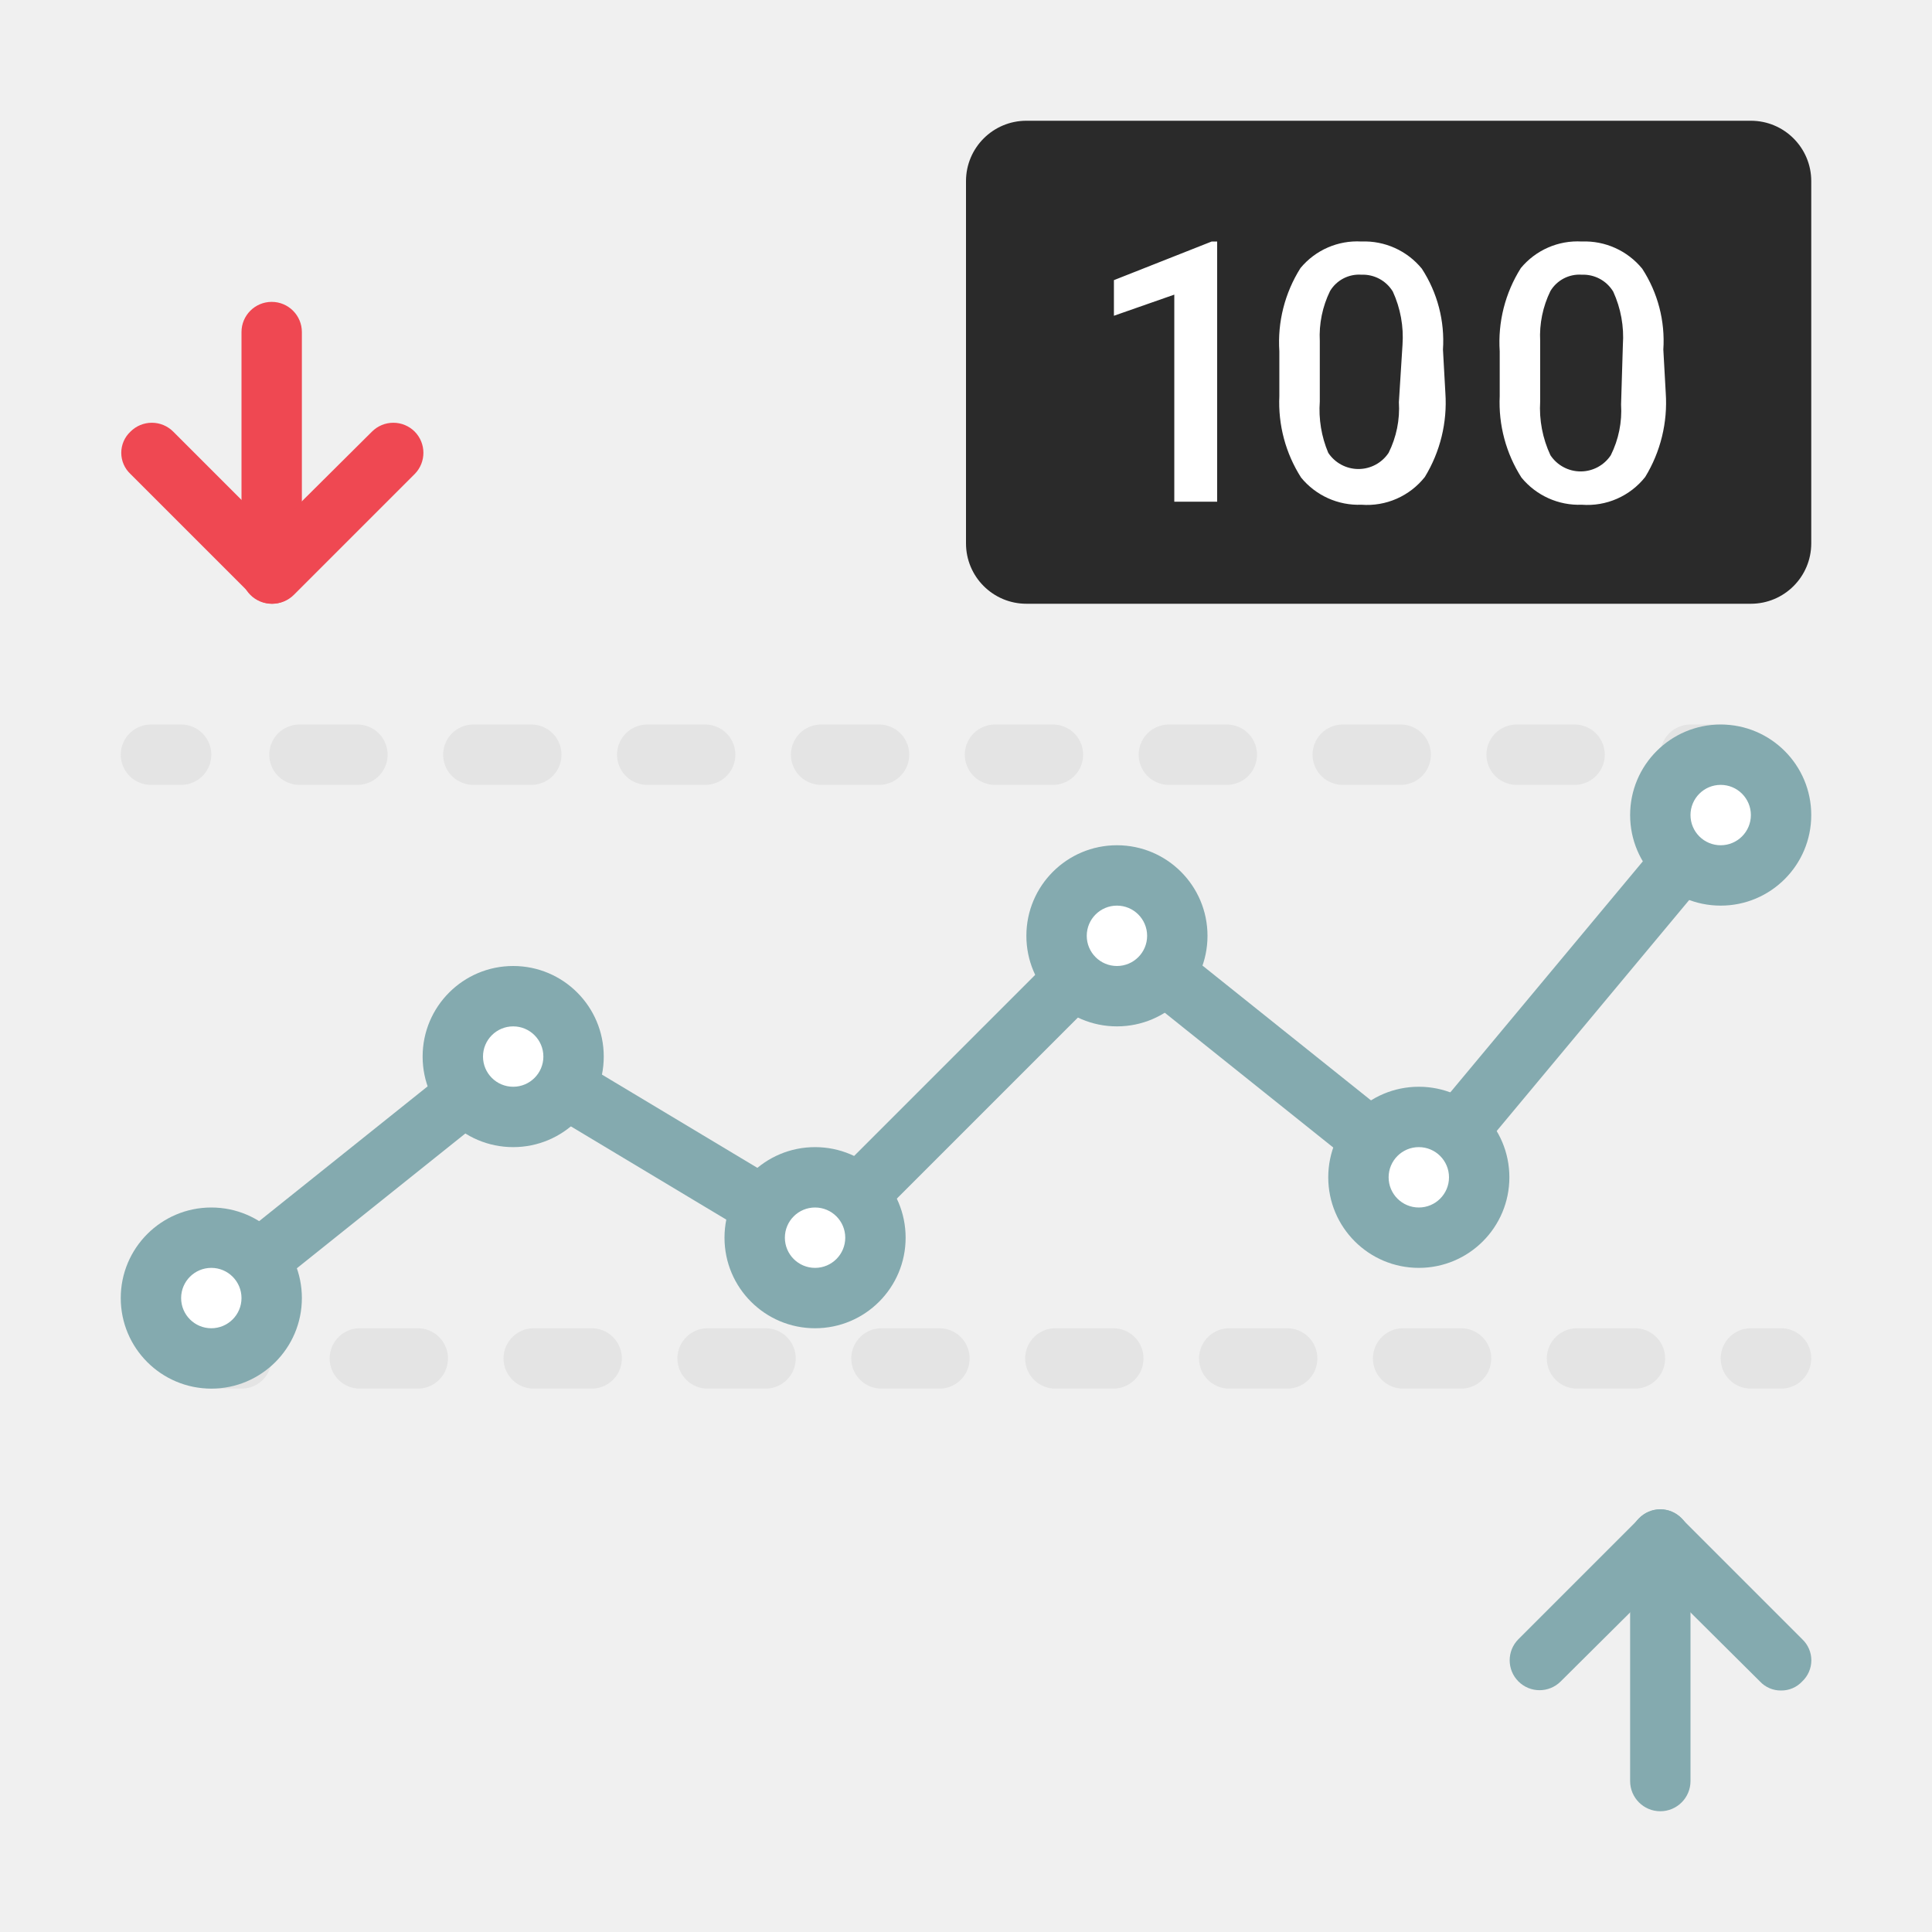
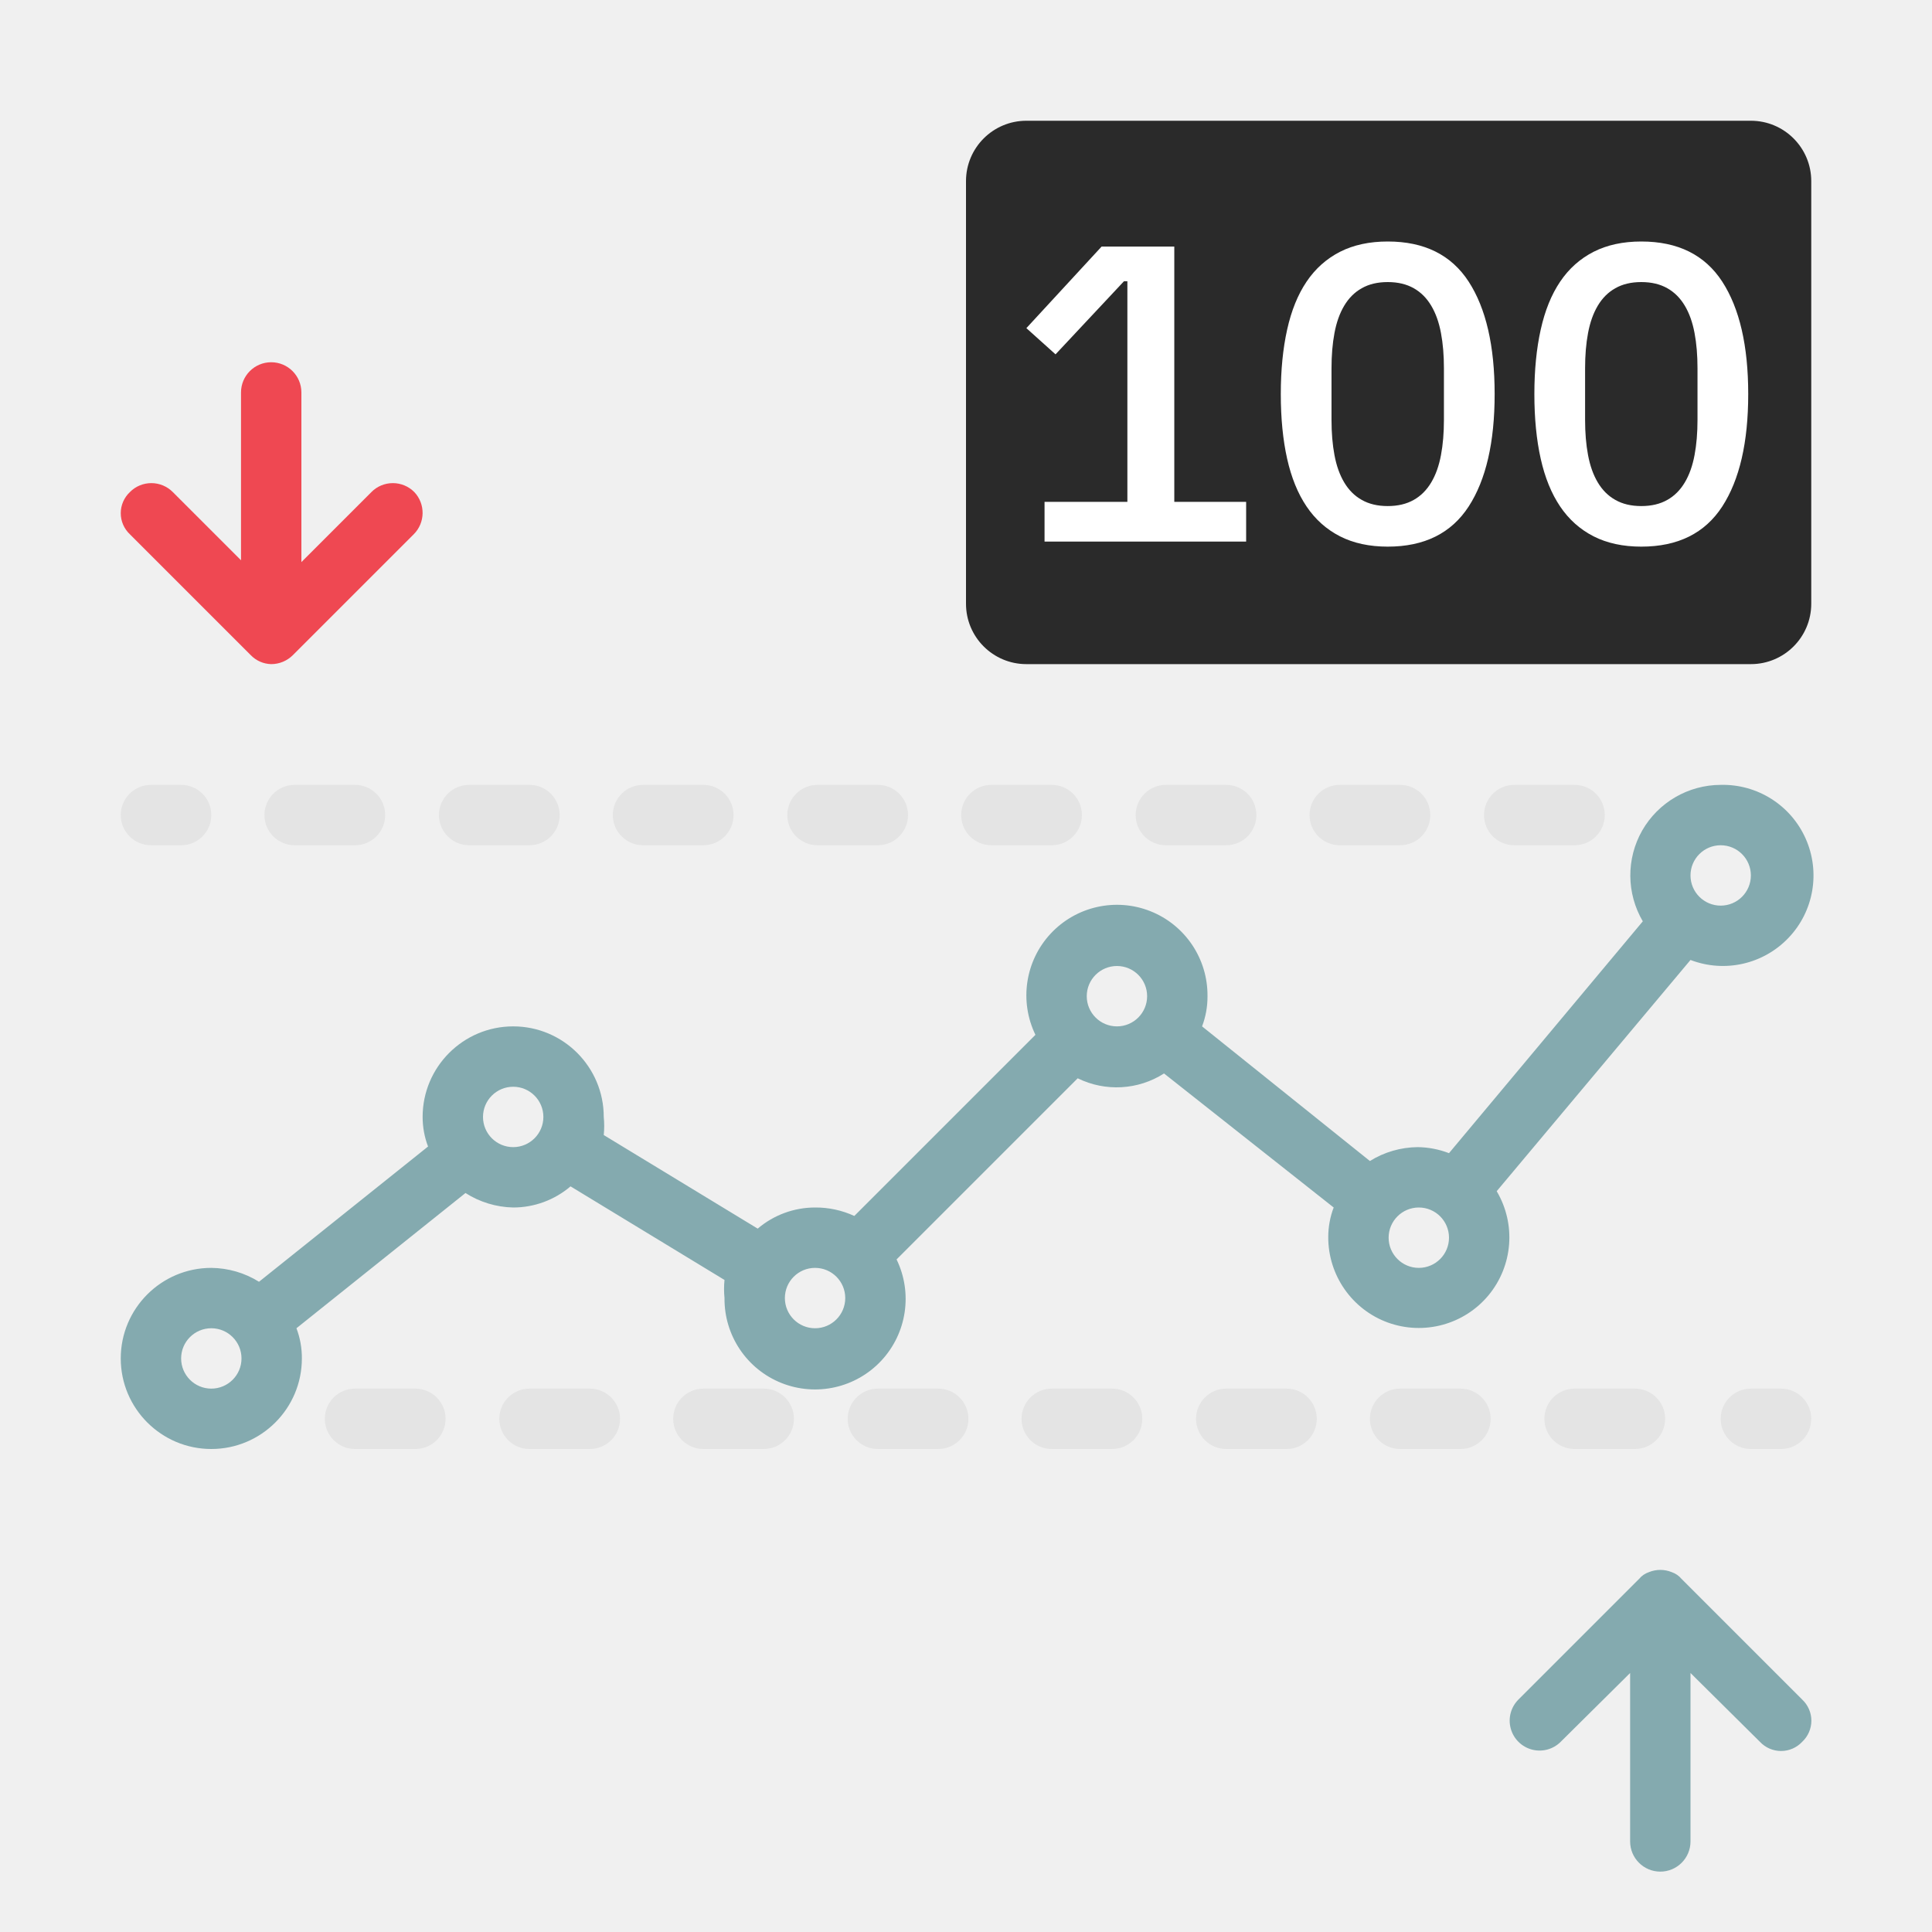
- <svg xmlns="http://www.w3.org/2000/svg" id="Layer_1" data-name="Layer 1" viewBox="0 0 32 32" height="32" width="32">
-   <defs>
-     <style>.cls-1,.cls-2,.cls-3,.cls-4{fill:none}.cls-1,.cls-2{stroke:#e4e4e4}.cls-1,.cls-2,.cls-4{stroke-linecap:round;stroke-linejoin:round}.cls-2{stroke-dasharray:.96 1.92}.cls-4{stroke:#84aaaf}.cls-5{fill:#fff}.cls-6{fill:#84aaaf}.cls-7{fill:#ef4852}.cls-8{fill:#2a2a2a}</style>
-   </defs>
-   <path class="cls-1" d="M28.5 12.5H28" />
-   <path class="cls-2" d="M26.08 12.5H3.96" />
-   <path class="cls-1" d="M3 12.5h-.5M29.5 22.5H29" />
-   <path class="cls-2" d="M27.08 22.5H4.96" />
-   <path class="cls-1" d="M4 22.5h-.5" />
-   <path class="cls-3" d="M.01-.12h32V32h-32z" />
-   <path class="cls-4" d="M3.5 21.5l5-4 5 3 5-5 5 4 5-6" />
-   <circle class="cls-5" cx="13.5" cy="20.5" r="1" />
-   <path class="cls-6" d="M13.5 20a.5.5 0 1 1-.5.5.5.5 0 0 1 .5-.5m0-1a1.5 1.5 0 1 0 1.5 1.5 1.5 1.5 0 0 0-1.5-1.5z" />
-   <circle class="cls-5" cx="23.5" cy="19.5" r="1" />
-   <path class="cls-6" d="M23.5 19a.5.5 0 1 1-.5.5.5.5 0 0 1 .5-.5m0-1a1.5 1.5 0 1 0 1.5 1.5 1.5 1.5 0 0 0-1.5-1.5z" />
-   <circle class="cls-5" cx="28.5" cy="13.5" r="1" />
-   <path class="cls-6" d="M28.5 13a.5.5 0 1 1-.5.5.5.5 0 0 1 .5-.5m0-1a1.5 1.5 0 1 0 1.5 1.5 1.5 1.5 0 0 0-1.5-1.5z" />
-   <circle class="cls-5" cx="18.5" cy="15.5" r="1" />
-   <path class="cls-6" d="M18.5 15a.5.5 0 1 1-.5.5.5.5 0 0 1 .5-.5m0-1a1.5 1.5 0 1 0 1.5 1.5 1.5 1.5 0 0 0-1.5-1.5z" />
-   <circle class="cls-5" cx="8.5" cy="17.5" r="1" />
-   <path class="cls-6" d="M8.5 17a.5.5 0 1 1-.5.5.5.5 0 0 1 .5-.5m0-1a1.5 1.5 0 1 0 1.5 1.5A1.5 1.5 0 0 0 8.5 16z" />
-   <circle class="cls-5" cx="3.5" cy="21.5" r="1" />
-   <path class="cls-6" d="M3.5 21a.5.5 0 1 1-.5.5.5.5 0 0 1 .5-.5m0-1A1.5 1.5 0 1 0 5 21.5 1.5 1.5 0 0 0 3.5 20z" />
-   <path class="cls-7" d="M4.5 10a.5.5 0 0 1-.5-.5v-4a.5.5 0 0 1 1 0v4a.5.5 0 0 1-.5.5z" />
-   <path class="cls-7" d="M4.51 10a.49.49 0 0 1-.35-.15l-2-2a.48.48 0 0 1 0-.7.5.5 0 0 1 .71 0l1.64 1.64 1.65-1.64a.5.5 0 0 1 .71 0 .5.5 0 0 1 0 .7l-2 2a.51.51 0 0 1-.36.15z" />
-   <path class="cls-6" d="M27.5 30a.5.5 0 0 1-.5-.5v-4a.5.5 0 0 1 1 0v4a.5.5 0 0 1-.5.5z" />
-   <path class="cls-6" d="M29.5 28a.47.47 0 0 1-.35-.15l-1.65-1.64-1.65 1.64a.49.49 0 0 1-.7-.7l2-2a.48.48 0 0 1 .7 0l2 2a.48.48 0 0 1 0 .7.47.47 0 0 1-.35.15z" />
-   <rect class="cls-8" x="16" y="2" width="14" height="8" rx="1" />
-   <path class="cls-5" d="M20.16 8.31h-.71V4.88l-1 .35v-.59L20.07 4h.09zM23.94 6.51a2.36 2.36 0 0 1-.34 1.39 1.22 1.22 0 0 1-1.05.46 1.23 1.23 0 0 1-1-.45 2.31 2.31 0 0 1-.36-1.35v-.74a2.3 2.3 0 0 1 .35-1.38A1.22 1.22 0 0 1 22.55 4a1.23 1.23 0 0 1 1 .45 2.19 2.19 0 0 1 .35 1.34zm-.71-.8a1.81 1.81 0 0 0-.16-.88.58.58 0 0 0-.52-.28.56.56 0 0 0-.52.27 1.69 1.69 0 0 0-.17.83v1a1.84 1.84 0 0 0 .14.85.6.6 0 0 0 1 0 1.65 1.65 0 0 0 .17-.84zM27.59 6.51a2.36 2.36 0 0 1-.34 1.39 1.22 1.22 0 0 1-1.05.46 1.23 1.23 0 0 1-1-.45 2.31 2.31 0 0 1-.36-1.35v-.74a2.3 2.3 0 0 1 .35-1.38A1.22 1.22 0 0 1 26.2 4a1.23 1.23 0 0 1 1 .45 2.19 2.19 0 0 1 .35 1.34zm-.71-.8a1.81 1.81 0 0 0-.16-.88.58.58 0 0 0-.52-.28.56.56 0 0 0-.52.27 1.69 1.69 0 0 0-.17.83v1a1.84 1.84 0 0 0 .17.89.6.6 0 0 0 1 0 1.65 1.65 0 0 0 .17-.84z" />
+ <svg xmlns="http://www.w3.org/2000/svg" width="32px" height="32px" viewBox="0 0 32 32" version="1.1">
+   <g id="Volatility-100" stroke="none" stroke-width="1" fill="none" fill-rule="evenodd">
+     <g id="Group" transform="translate(0, 0)">
+       <rect id="Rectangle" x="0" y="0" width="32" height="32" />
+       <rect id="Rectangle" fill="#2A2A2A" fill-rule="nonzero" x="16" y="2" width="14" height="9" rx="1" />
+       <path d="M6.862,8.15 C6.768,8.055 6.64,8.002 6.507,8.002 C6.373,8.002 6.245,8.055 6.152,8.15 L4.992,9.31 L4.992,6.5 C4.992,6.224 4.768,6 4.492,6 C4.215,6 3.992,6.224 3.992,6.5 L3.992,9.28 L2.862,8.15 C2.768,8.055 2.64,8.002 2.507,8.002 C2.373,8.002 2.245,8.055 2.152,8.15 C2.055,8.241 2,8.367 2,8.5 C2,8.633 2.055,8.759 2.152,8.85 L4.152,10.85 C4.241,10.943 4.363,10.997 4.492,11 L4.492,11 C4.627,11 4.756,10.946 4.852,10.85 L6.852,8.85 C7.045,8.658 7.049,8.347 6.862,8.15 Z" id="Path" fill="#EF4852" fill-rule="nonzero" />
+       <path d="M26.08,14 L25.08,14 C24.804,14 24.58,13.776 24.58,13.5 C24.58,13.224 24.804,13 25.08,13 L26.08,13 C26.356,13 26.58,13.224 26.58,13.5 C26.58,13.776 26.356,14 26.08,14 Z M23.19,14 L22.19,14 C21.914,14 21.69,13.776 21.69,13.5 C21.69,13.224 21.914,13 22.19,13 L23.19,13 C23.466,13 23.69,13.224 23.69,13.5 C23.69,13.776 23.466,14 23.19,14 Z M20.31,14 L19.31,14 C19.034,14 18.81,13.776 18.81,13.5 C18.81,13.224 19.034,13 19.31,13 L20.31,13 C20.586,13 20.81,13.224 20.81,13.5 C20.81,13.776 20.586,14 20.31,14 Z M17.42,14 L16.42,14 C16.144,14 15.92,13.776 15.92,13.5 C15.92,13.224 16.144,13 16.42,13 L17.42,13 C17.696,13 17.92,13.224 17.92,13.5 C17.92,13.776 17.696,14 17.42,14 Z M14.54,14 L13.54,14 C13.264,14 13.04,13.776 13.04,13.5 C13.04,13.224 13.264,13 13.54,13 L14.54,13 C14.816,13 15.04,13.224 15.04,13.5 C15.04,13.776 14.816,14 14.54,14 Z M11.65,14 L10.65,14 C10.374,14 10.15,13.776 10.15,13.5 C10.15,13.224 10.374,13 10.65,13 L11.65,13 C11.926,13 12.15,13.224 12.15,13.5 C12.15,13.776 11.926,14 11.65,14 Z M8.77,14 L7.77,14 C7.494,14 7.27,13.776 7.27,13.5 C7.27,13.224 7.494,13 7.77,13 L8.77,13 C9.046,13 9.27,13.224 9.27,13.5 C9.27,13.776 9.046,14 8.77,14 Z M5.88,14 L4.88,14 C4.604,14 4.38,13.776 4.38,13.5 C4.38,13.224 4.604,13 4.88,13 L5.88,13 C6.156,13 6.38,13.224 6.38,13.5 C6.38,13.776 6.156,14 5.88,14 Z" id="Shape" fill="#E4E4E4" fill-rule="nonzero" />
+       <path d="M3,14 L2.5,14 C2.224,14 2,13.776 2,13.5 C2,13.224 2.224,13 2.5,13 L3,13 C3.276,13 3.5,13.224 3.5,13.5 C3.5,13.776 3.276,14 3,14 Z" id="Path" fill="#E4E4E4" fill-rule="nonzero" />
+       <path d="M29.5,24 L29,24 C28.724,24 28.5,23.776 28.5,23.5 C28.5,23.224 28.724,23 29,23 L29.5,23 C29.776,23 30,23.224 30,23.5 C30,23.776 29.776,24 29.5,24 Z" id="Path" fill="#E4E4E4" fill-rule="nonzero" />
+       <path d="M27.08,24 L26.08,24 C25.804,24 25.58,23.776 25.58,23.5 C25.58,23.224 25.804,23 26.08,23 L27.08,23 C27.356,23 27.58,23.224 27.58,23.5 C27.58,23.776 27.356,24 27.08,24 Z M24.19,24 L23.19,24 C22.914,24 22.69,23.776 22.69,23.5 C22.69,23.224 22.914,23 23.19,23 L24.19,23 C24.466,23 24.69,23.224 24.69,23.5 C24.69,23.776 24.466,24 24.19,24 Z M21.31,24 L20.31,24 C20.034,24 19.81,23.776 19.81,23.5 C19.81,23.224 20.034,23 20.31,23 L21.31,23 C21.586,23 21.81,23.224 21.81,23.5 C21.81,23.776 21.586,24 21.31,24 Z M18.42,24 L17.42,24 C17.144,24 16.92,23.776 16.92,23.5 C16.92,23.224 17.144,23 17.42,23 L18.42,23 C18.696,23 18.92,23.224 18.92,23.5 C18.92,23.776 18.696,24 18.42,24 Z M15.54,24 L14.54,24 C14.264,24 14.04,23.776 14.04,23.5 C14.04,23.224 14.264,23 14.54,23 L15.54,23 C15.816,23 16.04,23.224 16.04,23.5 C16.04,23.776 15.816,24 15.54,24 Z M12.65,24 L11.65,24 C11.374,24 11.15,23.776 11.15,23.5 C11.15,23.224 11.374,23 11.65,23 L12.65,23 C12.926,23 13.15,23.224 13.15,23.5 C13.15,23.776 12.926,24 12.65,24 Z M9.77,24 L8.77,24 C8.494,24 8.27,23.776 8.27,23.5 C8.27,23.224 8.494,23 8.77,23 L9.77,23 C10.046,23 10.27,23.224 10.27,23.5 C10.27,23.776 10.046,24 9.77,24 Z M6.88,24 L5.88,24 C5.604,24 5.38,23.776 5.38,23.5 C5.38,23.224 5.604,23 5.88,23 L6.88,23 C7.156,23 7.38,23.224 7.38,23.5 C7.38,23.776 7.156,24 6.88,24 Z" id="Shape" fill="#E4E4E4" fill-rule="nonzero" />
+       <path d="M29.85,28.15 L27.85,26.15 C27.808,26.099 27.752,26.061 27.69,26.04 C27.568,25.99 27.432,25.99 27.31,26.04 C27.248,26.061 27.192,26.099 27.15,26.15 L25.15,28.15 C25.025,28.275 24.976,28.457 25.022,28.628 C25.068,28.799 25.201,28.932 25.372,28.978 C25.543,29.024 25.725,28.975 25.85,28.85 L27,27.71 L27,30.5 C27,30.776 27.224,31 27.5,31 C27.776,31 28,30.776 28,30.5 L28,27.71 L29.15,28.85 C29.241,28.947 29.367,29.002 29.5,29.002 C29.633,29.002 29.759,28.947 29.85,28.85 C29.947,28.759 30.002,28.633 30.002,28.5 C30.002,28.367 29.947,28.241 29.85,28.15 Z" id="Path" fill="#84AAAF" fill-rule="nonzero" />
+       <path d="M28.5,13 C27.963,13.001 27.467,13.29 27.2,13.756 C26.934,14.223 26.938,14.797 27.21,15.26 L24,19.1 L24,19.1 C23.834,19.036 23.658,19.002 23.48,19 C23.201,19.003 22.927,19.082 22.69,19.23 L19.91,17 C19.971,16.84 20.001,16.671 20,16.5 C20.006,15.881 19.631,15.322 19.056,15.093 C18.481,14.864 17.824,15.011 17.402,15.464 C16.98,15.917 16.88,16.583 17.15,17.14 L14.15,20.14 C13.946,20.046 13.724,19.998 13.5,20 C13.152,20 12.815,20.124 12.55,20.35 L10,18.8 C10.01,18.7 10.01,18.6 10,18.5 C10,17.672 9.328,17 8.5,17 C7.672,17 7,17.672 7,18.5 C7,18.667 7.03,18.834 7.09,18.99 L4.29,21.23 C4.053,21.082 3.779,21.003 3.5,21 C2.672,21 2,21.672 2,22.5 C2,23.328 2.672,24 3.5,24 C4.328,24 5,23.328 5,22.5 C5.001,22.329 4.971,22.16 4.91,22 L4.91,22 L7.71,19.76 C7.946,19.911 8.22,19.994 8.5,20 C8.848,20 9.185,19.876 9.45,19.65 L9.45,19.65 L12,21.2 L12,21.2 C11.99,21.3 11.99,21.4 12,21.5 C11.994,22.119 12.369,22.678 12.944,22.907 C13.519,23.136 14.176,22.989 14.598,22.536 C15.02,22.083 15.12,21.417 14.85,20.86 L17.85,17.86 C18.308,18.085 18.85,18.055 19.28,17.78 L22.09,20 L22.09,20 C22.03,20.156 22,20.323 22,20.49 C21.998,21.123 22.394,21.69 22.989,21.906 C23.585,22.121 24.252,21.94 24.656,21.452 C25.059,20.964 25.113,20.275 24.79,19.73 L24.79,19.73 L28,15.9 L28,15.9 C28.566,16.117 29.207,15.972 29.625,15.532 C30.043,15.093 30.154,14.445 29.908,13.891 C29.662,13.336 29.106,12.985 28.5,13 Z M3.5,23 C3.224,23 3,22.776 3,22.5 C3,22.224 3.224,22 3.5,22 C3.776,22 4,22.224 4,22.5 C4,22.776 3.776,23 3.5,23 Z M8.5,19 C8.224,19 8,18.776 8,18.5 C8,18.224 8.224,18 8.5,18 C8.776,18 9,18.224 9,18.5 C9,18.776 8.776,19 8.5,19 Z M13.5,22 C13.224,22 13,21.776 13,21.5 C13,21.224 13.224,21 13.5,21 C13.776,21 14,21.224 14,21.5 C14,21.776 13.776,22 13.5,22 Z M18.5,17 C18.224,17 18,16.776 18,16.5 C18,16.224 18.224,16 18.5,16 C18.776,16 19,16.224 19,16.5 C19,16.776 18.776,17 18.5,17 Z M23.5,21 C23.224,21 23,20.776 23,20.5 C23,20.224 23.224,20 23.5,20 C23.776,20 24,20.224 24,20.5 C24,20.776 23.776,21 23.5,21 Z M28.5,15 C28.224,15 28,14.776 28,14.5 C28,14.224 28.224,14 28.5,14 C28.776,14 29,14.224 29,14.5 C29,14.776 28.776,15 28.5,15 Z" id="Shape" fill="#84AAAF" fill-rule="nonzero" />
+       <path d="M17.301,8.97 L17.301,8.312 L18.673,8.312 L18.673,4.658 L18.617,4.658 L17.483,5.869 L17,5.435 L18.246,4.084 L19.45,4.084 L19.45,8.312 L20.64,8.312 L20.64,8.97 L17.301,8.97 Z M22.985,9.054 C22.682,9.054 22.418,8.997 22.194,8.883 C21.97,8.768 21.786,8.604 21.641,8.389 C21.496,8.174 21.389,7.911 21.319,7.598 C21.249,7.285 21.214,6.928 21.214,6.527 C21.214,6.13 21.249,5.775 21.319,5.46 C21.389,5.144 21.496,4.88 21.641,4.665 C21.786,4.45 21.97,4.286 22.194,4.171 C22.418,4.057 22.682,4 22.985,4 C23.592,4 24.038,4.222 24.326,4.665 C24.613,5.108 24.756,5.729 24.756,6.527 C24.756,7.325 24.613,7.946 24.326,8.389 C24.038,8.832 23.592,9.054 22.985,9.054 Z M22.985,8.382 C23.153,8.382 23.296,8.348 23.416,8.28 C23.535,8.213 23.631,8.116 23.706,7.99 C23.781,7.864 23.834,7.714 23.867,7.538 C23.9,7.363 23.916,7.169 23.916,6.954 L23.916,6.1 C23.916,5.885 23.9,5.691 23.867,5.516 C23.834,5.34 23.781,5.19 23.706,5.064 C23.631,4.938 23.535,4.841 23.416,4.774 C23.296,4.706 23.153,4.672 22.985,4.672 C22.817,4.672 22.674,4.706 22.555,4.774 C22.435,4.841 22.339,4.938 22.264,5.064 C22.189,5.19 22.136,5.34 22.103,5.516 C22.07,5.691 22.054,5.885 22.054,6.1 L22.054,6.954 C22.054,7.169 22.07,7.363 22.103,7.538 C22.136,7.714 22.189,7.864 22.264,7.99 C22.339,8.116 22.435,8.213 22.555,8.28 C22.674,8.348 22.817,8.382 22.985,8.382 Z M27.185,9.054 C26.882,9.054 26.618,8.997 26.394,8.883 C26.17,8.768 25.986,8.604 25.841,8.389 C25.696,8.174 25.589,7.911 25.519,7.598 C25.449,7.285 25.414,6.928 25.414,6.527 C25.414,6.13 25.449,5.775 25.519,5.46 C25.589,5.144 25.696,4.88 25.841,4.665 C25.986,4.45 26.17,4.286 26.394,4.171 C26.618,4.057 26.882,4 27.185,4 C27.792,4 28.238,4.222 28.526,4.665 C28.813,5.108 28.956,5.729 28.956,6.527 C28.956,7.325 28.813,7.946 28.526,8.389 C28.238,8.832 27.792,9.054 27.185,9.054 Z M27.185,8.382 C27.353,8.382 27.496,8.348 27.616,8.28 C27.735,8.213 27.831,8.116 27.906,7.99 C27.981,7.864 28.034,7.714 28.067,7.538 C28.1,7.363 28.116,7.169 28.116,6.954 L28.116,6.1 C28.116,5.885 28.1,5.691 28.067,5.516 C28.034,5.34 27.981,5.19 27.906,5.064 C27.831,4.938 27.735,4.841 27.616,4.774 C27.496,4.706 27.353,4.672 27.185,4.672 C27.017,4.672 26.874,4.706 26.755,4.774 C26.635,4.841 26.539,4.938 26.464,5.064 C26.389,5.19 26.336,5.34 26.303,5.516 C26.27,5.691 26.254,5.885 26.254,6.1 L26.254,6.954 C26.254,7.169 26.27,7.363 26.303,7.538 C26.336,7.714 26.389,7.864 26.464,7.99 C26.539,8.116 26.635,8.213 26.755,8.28 C26.874,8.348 27.017,8.382 27.185,8.382 Z" id="100" fill="#FFFFFF" fill-rule="nonzero" />
+     </g>
+   </g>
</svg>
